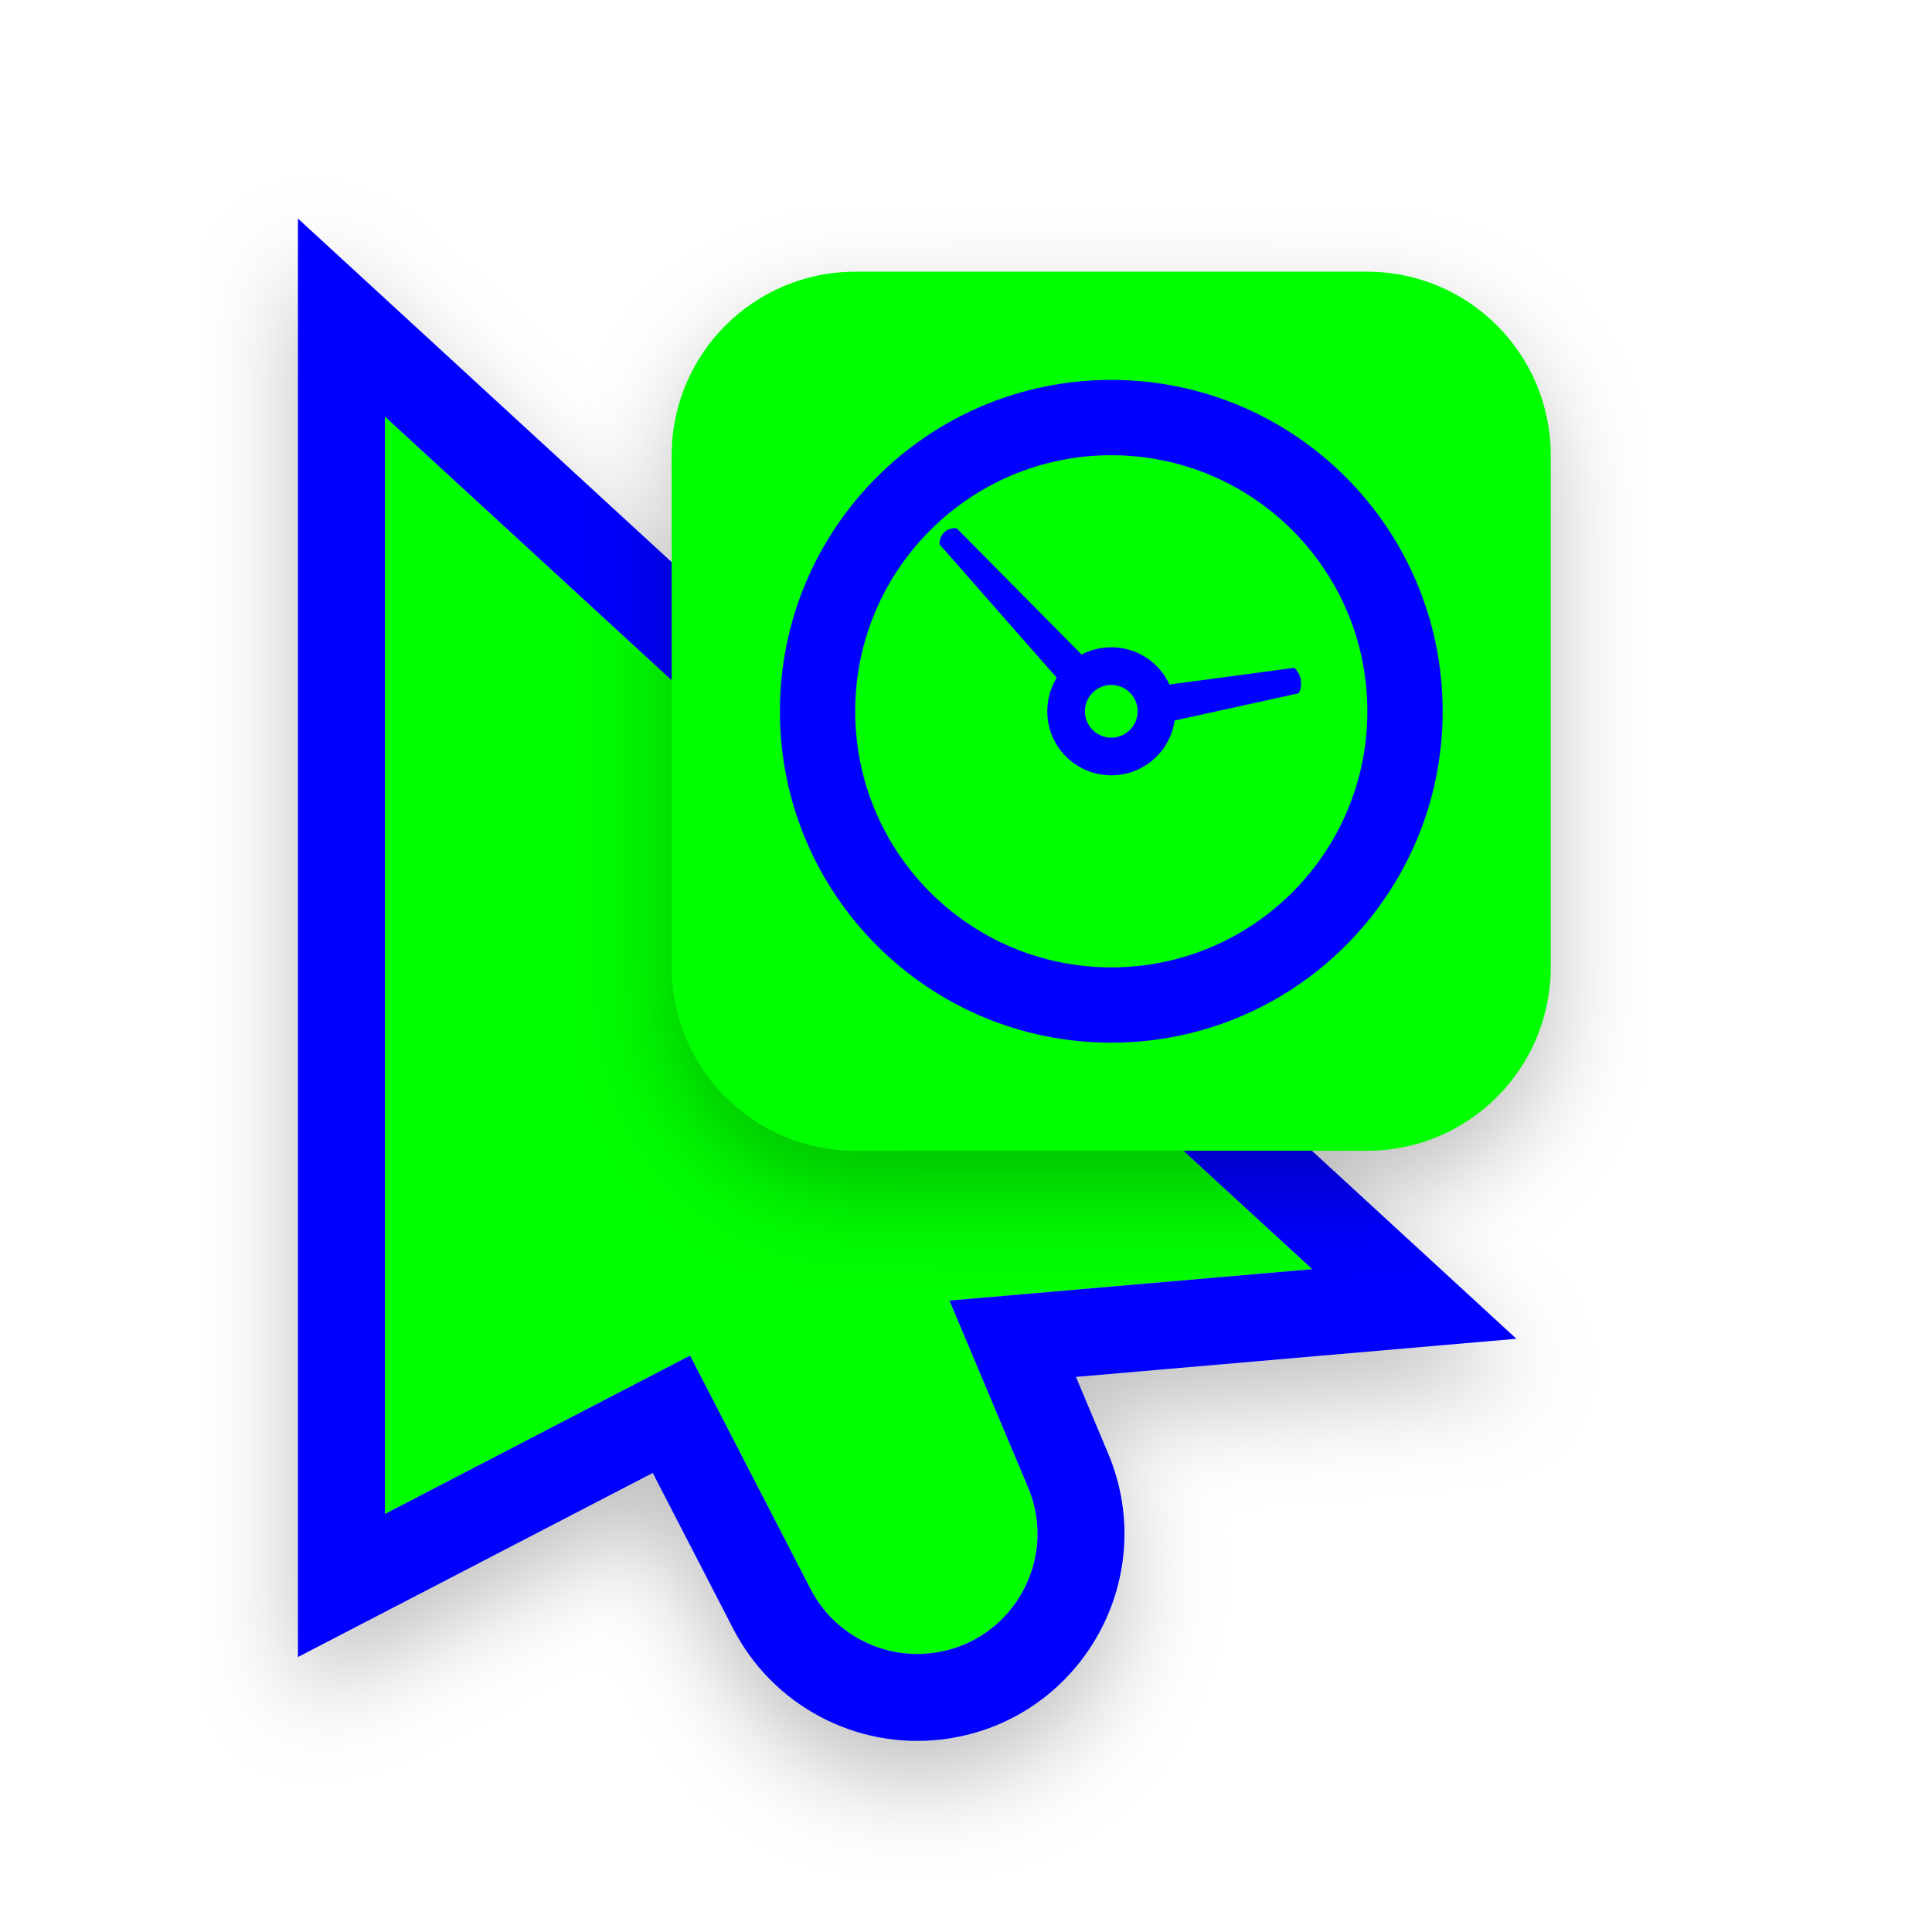
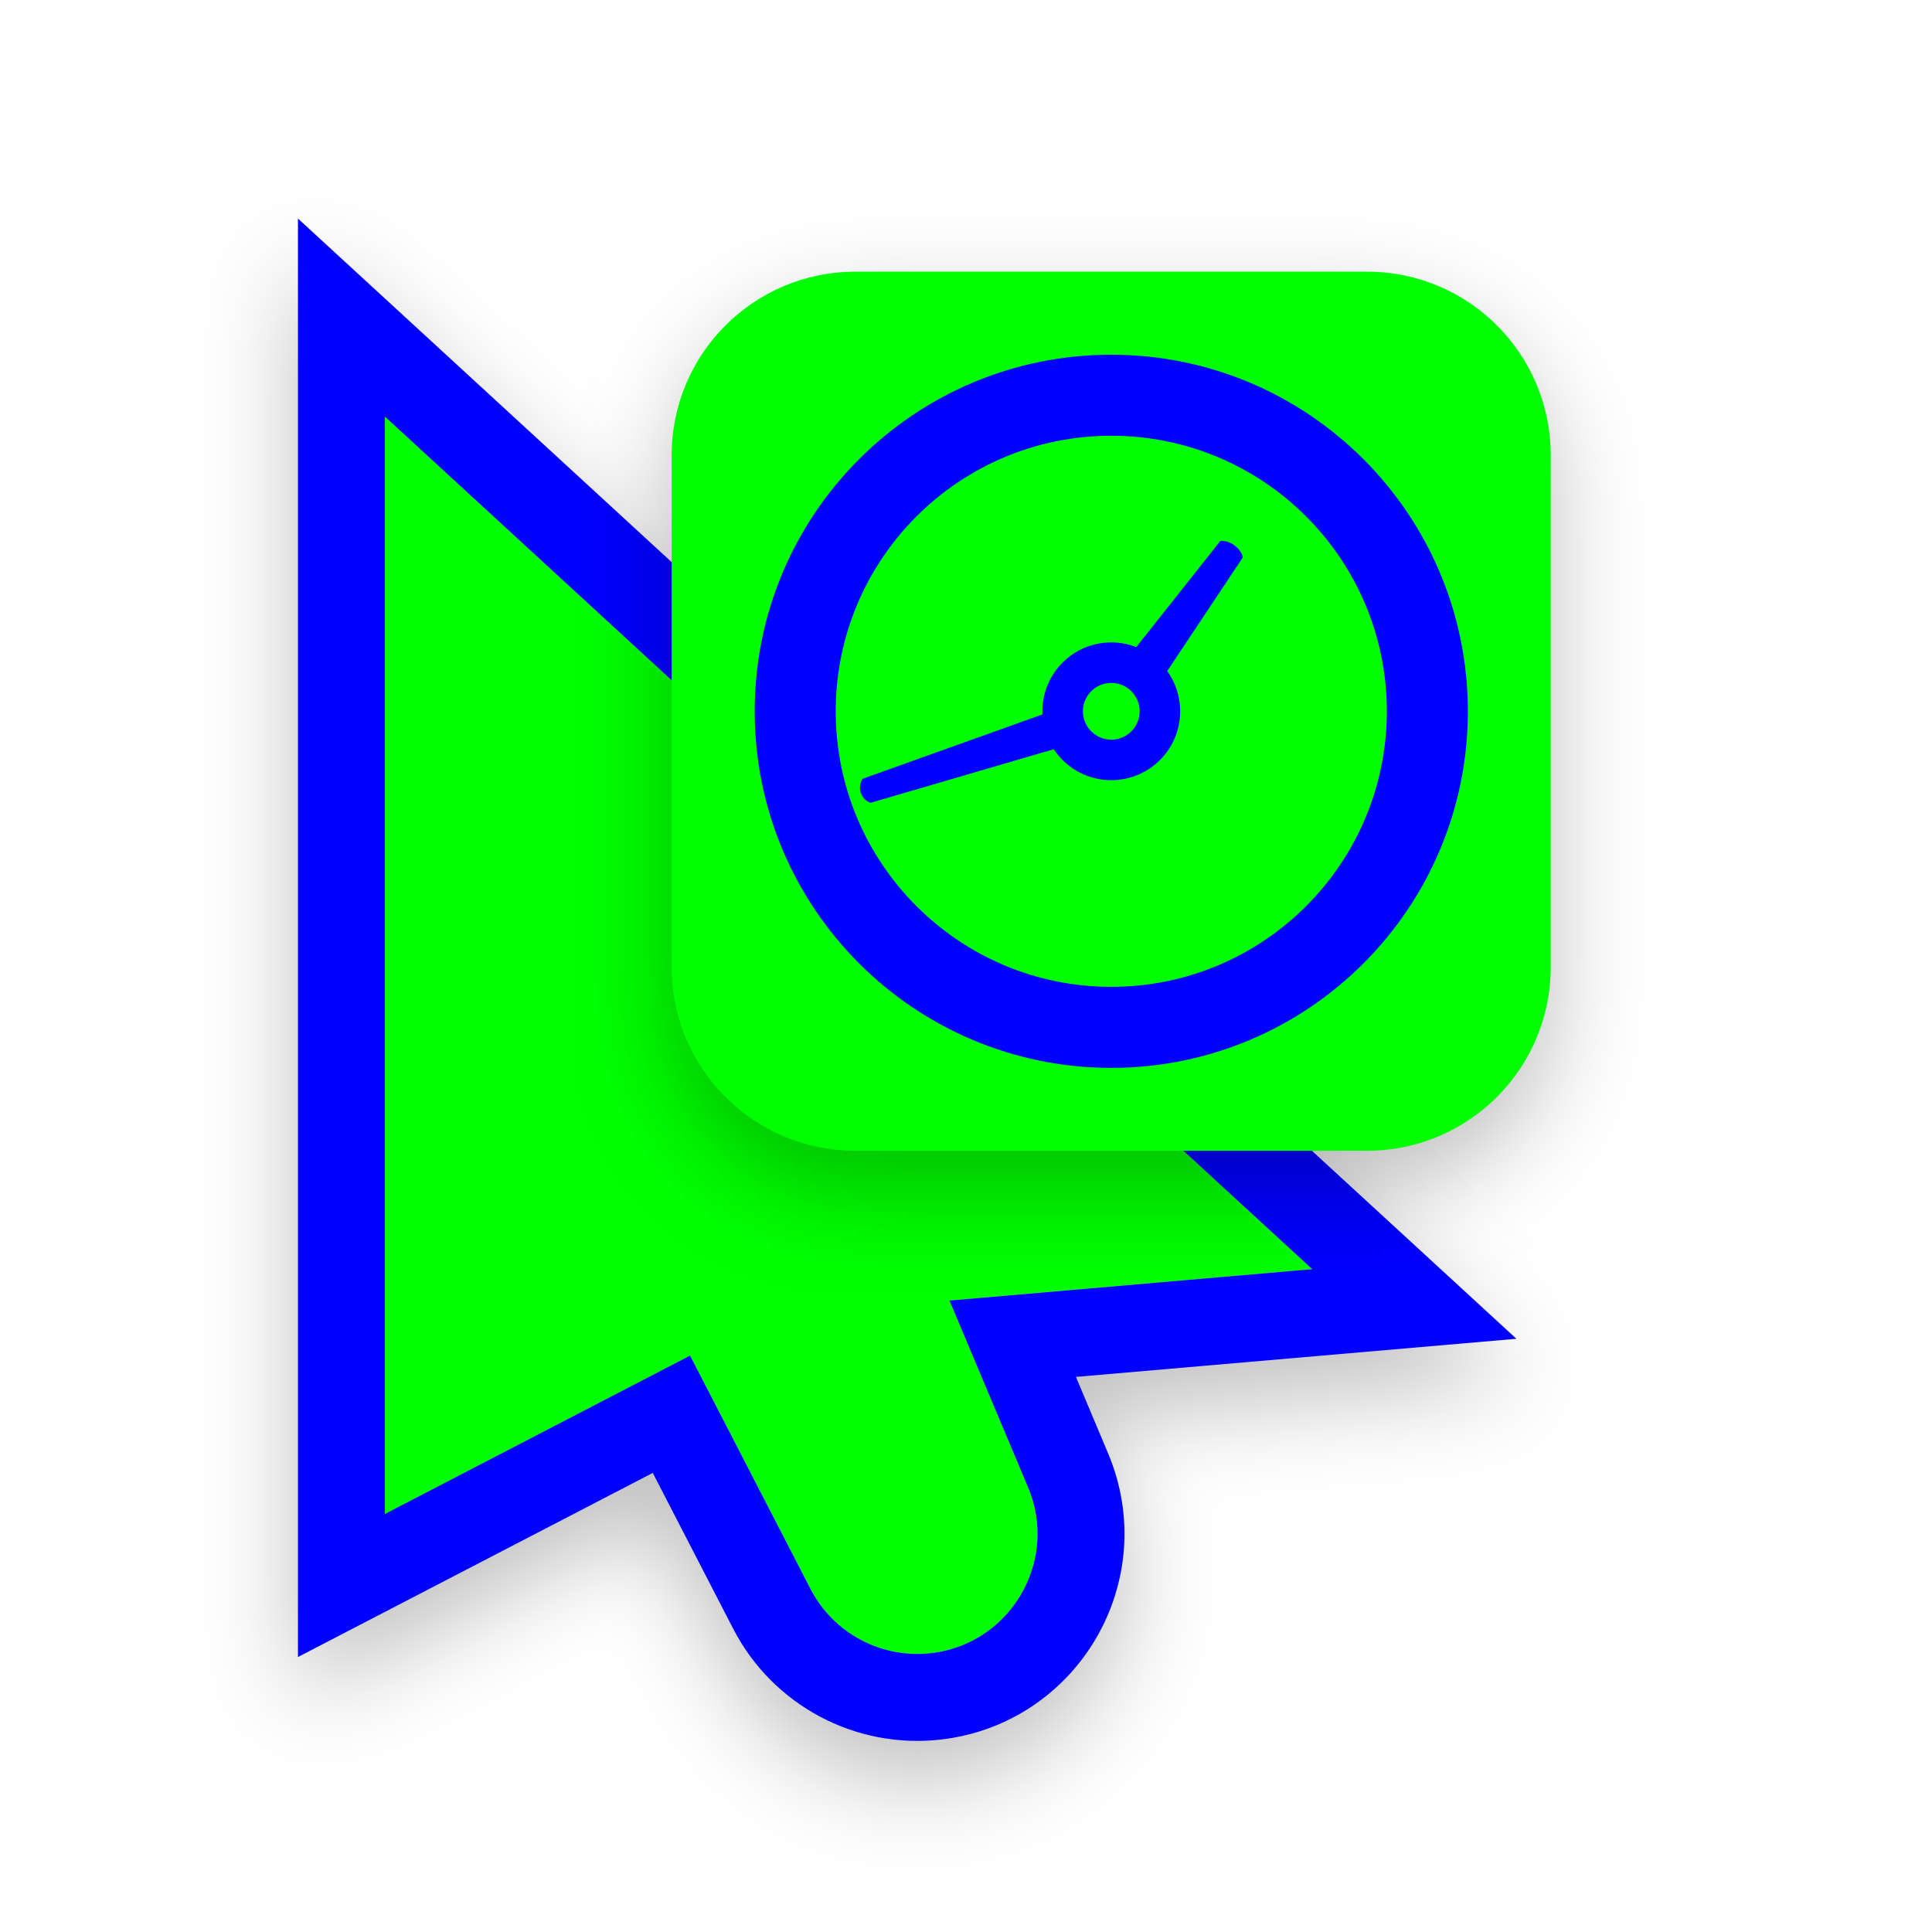
<svg xmlns="http://www.w3.org/2000/svg" width="256" height="256" viewBox="0 0 256 256" fill="none">
-   <g filter="url(#filter0_d_2943_1527)">
+   <g filter="url(#filter0_d_2952_2297)">
    <path d="M51 55.2L173.88 168.173L101.423 174.444L51 200.61V55.2Z" fill="#00FF00" />
    <path d="M88.76 174.444L124.064 168.173L136.217 197.062C140.33 206.84 133.911 217.831 123.374 219.052V219.052C116.794 219.815 110.429 216.425 107.391 210.539L88.76 174.444Z" fill="#00FF00" />
    <path d="M54.898 50.96L45.24 42.08V55.2V200.61V210.088L53.653 205.723L88.965 187.398L102.273 213.181C106.41 221.196 115.077 225.813 124.037 224.774C138.387 223.11 147.128 208.144 141.526 194.828L134.19 177.39L174.377 173.912L187.406 172.785L177.778 163.933L54.898 50.96Z" stroke="#0000FF" stroke-width="11.52" />
  </g>
-   <g filter="url(#filter1_d_2943_1527)">
+   <g filter="url(#filter1_d_2952_2297)">
    <rect x="89" y="36" width="116.48" height="116.48" rx="24.32" fill="#00FF00" />
  </g>
-   <path fill-rule="evenodd" clip-rule="evenodd" d="M153.515 95.938L172.069 91.869C172.069 91.869 172.553 91.204 172.354 90.077C172.156 88.95 171.474 88.49 171.474 88.49L152.857 90.984C153.232 91.627 153.501 92.347 153.638 93.123C153.809 94.092 153.755 95.048 153.515 95.938Z" fill="#0000FF" />
-   <path fill-rule="evenodd" clip-rule="evenodd" d="M144.81 88.238L126.785 70.018C126.785 70.018 125.892 69.82 125.131 70.53C124.37 71.24 124.505 72.145 124.505 72.145L141.423 91.397C141.761 90.705 142.229 90.062 142.826 89.506C143.423 88.95 144.096 88.527 144.81 88.238Z" fill="#0000FF" />
-   <path fill-rule="evenodd" clip-rule="evenodd" d="M147.25 90.757C145.321 90.757 143.757 92.321 143.757 94.25C143.757 96.179 145.321 97.743 147.25 97.743C149.179 97.743 150.743 96.179 150.743 94.25C150.743 92.321 149.179 90.757 147.25 90.757ZM138.767 94.25C138.767 89.565 142.565 85.767 147.25 85.767C151.935 85.767 155.732 89.565 155.732 94.25C155.732 98.935 151.935 102.733 147.25 102.733C142.565 102.733 138.767 98.935 138.767 94.25Z" fill="#0000FF" />
-   <path fill-rule="evenodd" clip-rule="evenodd" d="M147.25 60.32C128.511 60.32 113.32 75.511 113.32 94.25C113.32 112.989 128.511 128.18 147.25 128.18C165.989 128.18 181.18 112.989 181.18 94.25C181.18 75.511 165.989 60.32 147.25 60.32ZM103.34 94.25C103.34 69.999 122.999 50.34 147.25 50.34C171.501 50.34 191.16 69.999 191.16 94.25C191.16 118.501 171.501 138.16 147.25 138.16C122.999 138.16 103.34 118.501 103.34 94.25Z" fill="#0000FF" />
+   <path fill-rule="evenodd" clip-rule="evenodd" d="M153.361 90.874L164.682 73.854C164.682 73.854 164.559 72.978 163.563 72.254C162.566 71.53 161.695 71.684 161.695 71.684L149.148 87.531C149.92 87.749 150.666 88.104 151.353 88.603C152.209 89.225 152.882 90.005 153.361 90.874Z" fill="#0000FF" />
+   <path fill-rule="evenodd" clip-rule="evenodd" d="M140.277 93.895L114.311 103.188C114.311 103.188 113.711 103.97 114.057 105.035C114.403 106.1 115.348 106.38 115.348 106.38L141.817 98.635C141.296 97.991 140.883 97.242 140.611 96.407C140.34 95.572 140.235 94.723 140.277 93.895Z" fill="#0000FF" />
+   <path fill-rule="evenodd" clip-rule="evenodd" d="M147.25 90.491C145.174 90.491 143.492 92.174 143.492 94.25C143.492 96.326 145.174 98.008 147.25 98.008C149.326 98.008 151.009 96.326 151.009 94.25C151.009 92.174 149.326 90.491 147.25 90.491ZM138.122 94.25C138.122 89.209 142.209 85.122 147.25 85.122C152.291 85.122 156.378 89.209 156.378 94.25C156.378 99.291 152.291 103.378 147.25 103.378C142.209 103.378 138.122 99.291 138.122 94.25Z" fill="#0000FF" />
+   <path fill-rule="evenodd" clip-rule="evenodd" d="M147.25 57.739C127.085 57.739 110.739 74.085 110.739 94.25C110.739 114.415 127.085 130.761 147.25 130.761C167.415 130.761 183.761 114.415 183.761 94.25C183.761 74.085 167.415 57.739 147.25 57.739ZM100 94.25C100 68.154 121.155 47 147.25 47C173.345 47 194.5 68.154 194.5 94.25C194.5 120.345 173.345 141.5 147.25 141.5C121.155 141.5 100 120.345 100 94.25Z" fill="#0000FF" />
  <defs>
-     <filter id="filter0_d_2943_1527" x="26.68" y="21.28" width="187.052" height="227.319" filterUnits="userSpaceOnUse" color-interpolation-filters="sRGB">
+     <filter id="filter0_d_2952_2297" x="26.68" y="21.28" width="187.052" height="227.319" filterUnits="userSpaceOnUse" color-interpolation-filters="sRGB">
      <feFlood flood-opacity="0" result="BackgroundImageFix" />
      <feColorMatrix in="SourceAlpha" type="matrix" values="0 0 0 0 0 0 0 0 0 0 0 0 0 0 0 0 0 0 127 0" result="hardAlpha" />
      <feOffset dy="5.12" />
      <feGaussianBlur stdDeviation="6.4" />
      <feColorMatrix type="matrix" values="0 0 0 0 0 0 0 0 0 0 0 0 0 0 0 0 0 0 0.25 0" />
-       <feBlend mode="normal" in2="BackgroundImageFix" result="effect1_dropShadow_2943_1527" />
-       <feBlend mode="normal" in="SourceGraphic" in2="effect1_dropShadow_2943_1527" result="shape" />
+       <feBlend mode="normal" in2="BackgroundImageFix" result="effect1_dropShadow_2952_2297" />
+       <feBlend mode="normal" in="SourceGraphic" in2="effect1_dropShadow_2952_2297" result="shape" />
    </filter>
-     <filter id="filter1_d_2943_1527" x="76.2" y="28.32" width="142.08" height="142.08" filterUnits="userSpaceOnUse" color-interpolation-filters="sRGB">
+     <filter id="filter1_d_2952_2297" x="76.2" y="28.32" width="142.08" height="142.08" filterUnits="userSpaceOnUse" color-interpolation-filters="sRGB">
      <feFlood flood-opacity="0" result="BackgroundImageFix" />
      <feColorMatrix in="SourceAlpha" type="matrix" values="0 0 0 0 0 0 0 0 0 0 0 0 0 0 0 0 0 0 127 0" result="hardAlpha" />
      <feOffset dy="5.12" />
      <feGaussianBlur stdDeviation="6.4" />
      <feColorMatrix type="matrix" values="0 0 0 0 0 0 0 0 0 0 0 0 0 0 0 0 0 0 0.25 0" />
-       <feBlend mode="normal" in2="BackgroundImageFix" result="effect1_dropShadow_2943_1527" />
-       <feBlend mode="normal" in="SourceGraphic" in2="effect1_dropShadow_2943_1527" result="shape" />
+       <feBlend mode="normal" in2="BackgroundImageFix" result="effect1_dropShadow_2952_2297" />
+       <feBlend mode="normal" in="SourceGraphic" in2="effect1_dropShadow_2952_2297" result="shape" />
    </filter>
  </defs>
</svg>
